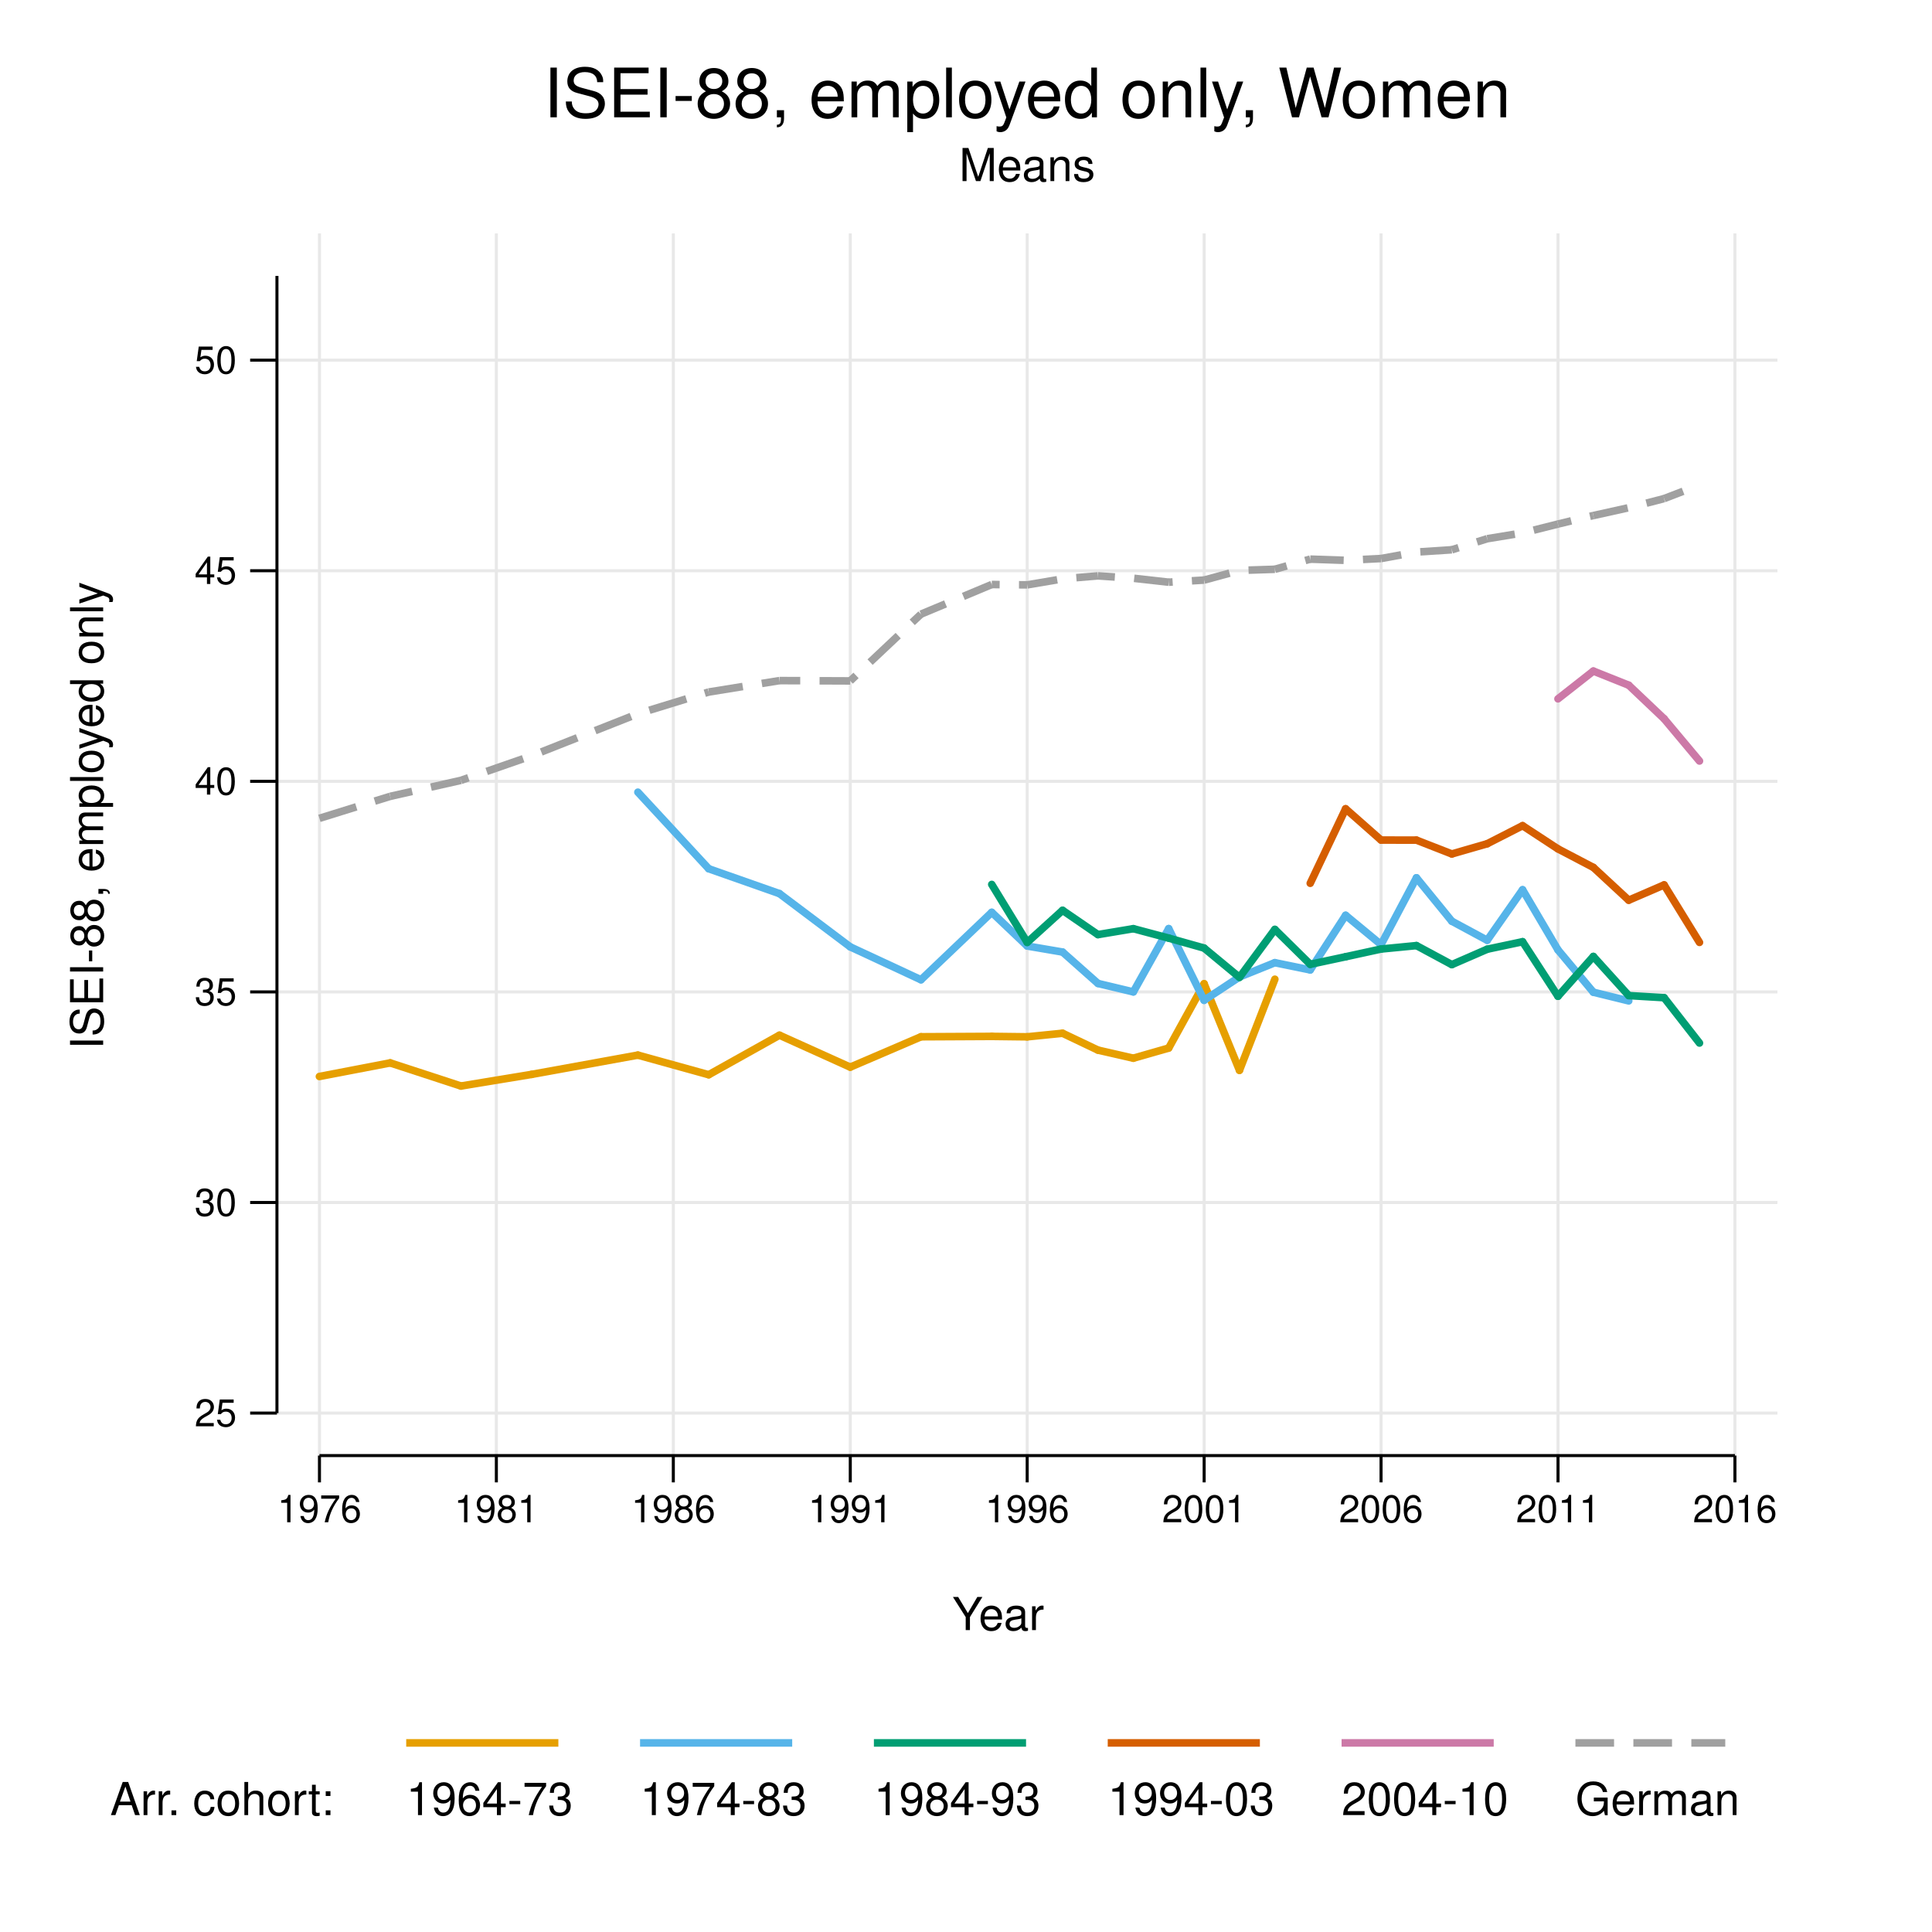
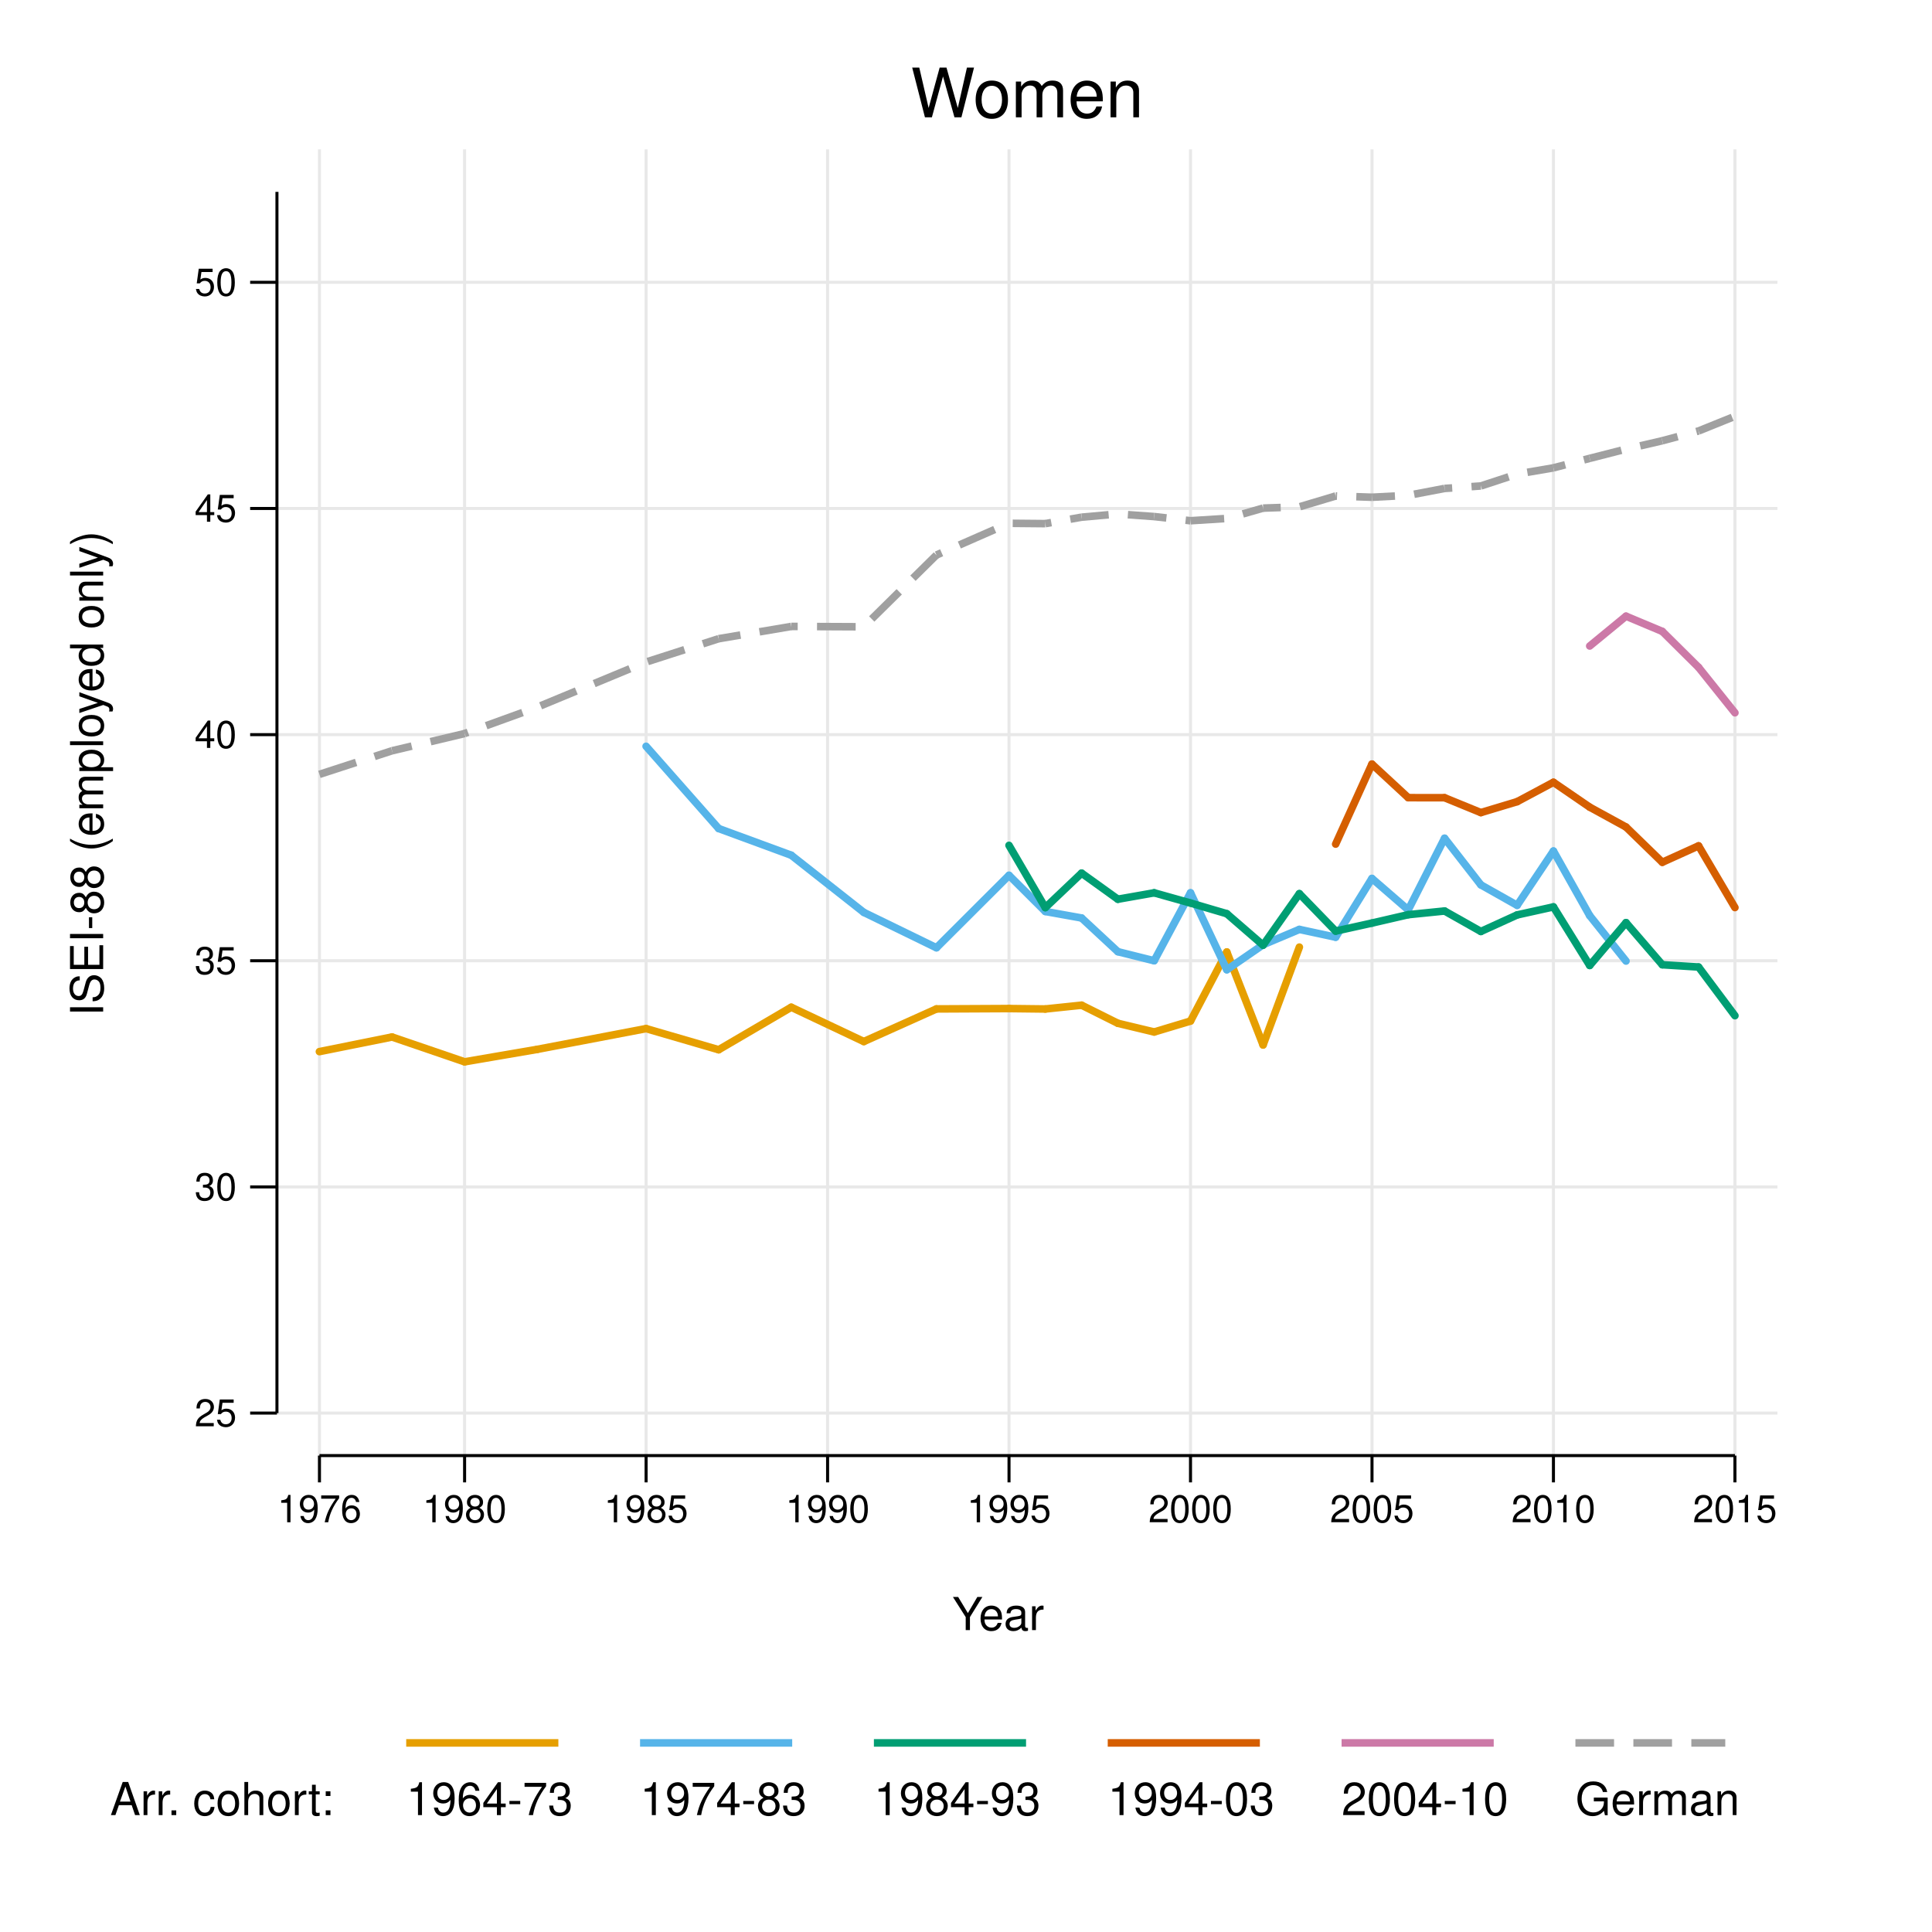
<svg xmlns="http://www.w3.org/2000/svg" version="1.1" width="3.54in" height="3.54in" viewBox="0 0 2551 2551">
  <rect x="0" y="0" width="2551" height="2551" style="fill:#FFFFFF;stroke:none" />
  <rect x="0.00" y="0.08" width="2551.00" height="2550.92" style="fill:#FFFFFF" />
  <rect x="2.55" y="2.63" width="2545.90" height="2545.82" style="fill:none;stroke:#FFFFFF;stroke-width:5.10" />
  <line x1="365.68" y1="1865.82" x2="2346.91" y2="1865.82" style="stroke:#E8E8E8;stroke-width:4.00" />
-   <line x1="365.68" y1="1587.76" x2="2346.91" y2="1587.76" style="stroke:#E8E8E8;stroke-width:4.00" />
-   <line x1="365.68" y1="1309.70" x2="2346.91" y2="1309.70" style="stroke:#E8E8E8;stroke-width:4.00" />
-   <line x1="365.68" y1="1031.64" x2="2346.91" y2="1031.64" style="stroke:#E8E8E8;stroke-width:4.00" />
-   <line x1="365.68" y1="753.58" x2="2346.91" y2="753.58" style="stroke:#E8E8E8;stroke-width:4.00" />
-   <line x1="365.68" y1="475.52" x2="2346.91" y2="475.52" style="stroke:#E8E8E8;stroke-width:4.00" />
-   <line x1="421.81" y1="1921.94" x2="421.81" y2="308.19" style="stroke:#E8E8E8;stroke-width:4.00" />
-   <line x1="655.39" y1="1921.94" x2="655.39" y2="308.19" style="stroke:#E8E8E8;stroke-width:4.00" />
-   <line x1="889.05" y1="1921.94" x2="889.05" y2="308.19" style="stroke:#E8E8E8;stroke-width:4.00" />
-   <line x1="1122.71" y1="1921.94" x2="1122.71" y2="308.19" style="stroke:#E8E8E8;stroke-width:4.00" />
-   <line x1="1356.30" y1="1921.94" x2="1356.30" y2="308.19" style="stroke:#E8E8E8;stroke-width:4.00" />
-   <line x1="1589.96" y1="1921.94" x2="1589.96" y2="308.19" style="stroke:#E8E8E8;stroke-width:4.00" />
-   <line x1="1823.54" y1="1921.94" x2="1823.54" y2="308.19" style="stroke:#E8E8E8;stroke-width:4.00" />
-   <line x1="2057.21" y1="1921.94" x2="2057.21" y2="308.19" style="stroke:#E8E8E8;stroke-width:4.00" />
-   <line x1="2290.79" y1="1921.94" x2="2290.79" y2="308.19" style="stroke:#E8E8E8;stroke-width:4.00" />
-   <line x1="421.73" y1="1421.39" x2="515.24" y2="1403.45" stroke-linecap="round" style="stroke:#E69F00;stroke-width:10.00" />
-   <line x1="515.24" y1="1403.45" x2="608.67" y2="1433.98" stroke-linecap="round" style="stroke:#E69F00;stroke-width:10.00" />
-   <line x1="608.67" y1="1433.98" x2="702.10" y2="1418.60" stroke-linecap="round" style="stroke:#E69F00;stroke-width:10.00" />
-   <line x1="702.10" y1="1418.60" x2="842.25" y2="1393.16" stroke-linecap="round" style="stroke:#E69F00;stroke-width:10.00" />
-   <line x1="842.25" y1="1393.16" x2="935.77" y2="1419.07" stroke-linecap="round" style="stroke:#E69F00;stroke-width:10.00" />
-   <line x1="935.77" y1="1419.07" x2="1029.20" y2="1366.86" stroke-linecap="round" style="stroke:#E69F00;stroke-width:10.00" />
-   <line x1="1029.20" y1="1366.86" x2="1122.63" y2="1409.03" stroke-linecap="round" style="stroke:#E69F00;stroke-width:10.00" />
-   <line x1="1122.63" y1="1409.03" x2="1216.07" y2="1368.93" stroke-linecap="round" style="stroke:#E69F00;stroke-width:10.00" />
-   <line x1="1216.07" y1="1368.93" x2="1309.50" y2="1368.45" stroke-linecap="round" style="stroke:#E69F00;stroke-width:10.00" />
-   <line x1="1309.50" y1="1368.45" x2="1356.30" y2="1369.01" stroke-linecap="round" style="stroke:#E69F00;stroke-width:10.00" />
-   <line x1="1356.30" y1="1369.01" x2="1403.01" y2="1364.31" stroke-linecap="round" style="stroke:#E69F00;stroke-width:10.00" />
-   <line x1="1403.01" y1="1364.31" x2="1449.73" y2="1386.55" stroke-linecap="round" style="stroke:#E69F00;stroke-width:10.00" />
-   <line x1="1449.73" y1="1386.55" x2="1496.45" y2="1397.23" stroke-linecap="round" style="stroke:#E69F00;stroke-width:10.00" />
-   <line x1="1496.45" y1="1397.23" x2="1543.16" y2="1383.84" stroke-linecap="round" style="stroke:#E69F00;stroke-width:10.00" />
-   <line x1="1543.16" y1="1383.84" x2="1589.88" y2="1298.94" stroke-linecap="round" style="stroke:#E69F00;stroke-width:10.00" />
-   <line x1="1589.88" y1="1298.94" x2="1636.60" y2="1413.25" stroke-linecap="round" style="stroke:#E69F00;stroke-width:10.00" />
-   <line x1="1636.60" y1="1413.25" x2="1683.31" y2="1292.96" stroke-linecap="round" style="stroke:#E69F00;stroke-width:10.00" />
-   <line x1="842.25" y1="1045.99" x2="935.77" y2="1147.07" stroke-linecap="round" style="stroke:#56B4E9;stroke-width:10.00" />
-   <line x1="935.77" y1="1147.07" x2="1029.20" y2="1179.92" stroke-linecap="round" style="stroke:#56B4E9;stroke-width:10.00" />
-   <line x1="1029.20" y1="1179.92" x2="1122.63" y2="1250.23" stroke-linecap="round" style="stroke:#56B4E9;stroke-width:10.00" />
-   <line x1="1122.63" y1="1250.23" x2="1216.07" y2="1293.68" stroke-linecap="round" style="stroke:#56B4E9;stroke-width:10.00" />
-   <line x1="1216.07" y1="1293.68" x2="1309.50" y2="1204.63" stroke-linecap="round" style="stroke:#56B4E9;stroke-width:10.00" />
-   <line x1="1309.50" y1="1204.63" x2="1356.30" y2="1249.11" stroke-linecap="round" style="stroke:#56B4E9;stroke-width:10.00" />
-   <line x1="1356.30" y1="1249.11" x2="1403.01" y2="1257.08" stroke-linecap="round" style="stroke:#56B4E9;stroke-width:10.00" />
-   <line x1="1403.01" y1="1257.08" x2="1449.73" y2="1298.54" stroke-linecap="round" style="stroke:#56B4E9;stroke-width:10.00" />
-   <line x1="1449.73" y1="1298.54" x2="1496.45" y2="1309.70" stroke-linecap="round" style="stroke:#56B4E9;stroke-width:10.00" />
-   <line x1="1496.45" y1="1309.70" x2="1543.16" y2="1226.15" stroke-linecap="round" style="stroke:#56B4E9;stroke-width:10.00" />
-   <line x1="1543.16" y1="1226.15" x2="1589.88" y2="1320.78" stroke-linecap="round" style="stroke:#56B4E9;stroke-width:10.00" />
-   <line x1="1589.88" y1="1320.78" x2="1636.60" y2="1290.01" stroke-linecap="round" style="stroke:#56B4E9;stroke-width:10.00" />
-   <line x1="1636.60" y1="1290.01" x2="1683.31" y2="1271.12" stroke-linecap="round" style="stroke:#56B4E9;stroke-width:10.00" />
-   <line x1="1683.31" y1="1271.12" x2="1730.03" y2="1280.68" stroke-linecap="round" style="stroke:#56B4E9;stroke-width:10.00" />
-   <line x1="1730.03" y1="1280.68" x2="1776.75" y2="1208.54" stroke-linecap="round" style="stroke:#56B4E9;stroke-width:10.00" />
-   <line x1="1776.75" y1="1208.54" x2="1823.54" y2="1247.20" stroke-linecap="round" style="stroke:#56B4E9;stroke-width:10.00" />
-   <line x1="1823.54" y1="1247.20" x2="1870.26" y2="1159.03" stroke-linecap="round" style="stroke:#56B4E9;stroke-width:10.00" />
-   <line x1="1870.26" y1="1159.03" x2="1916.98" y2="1216.35" stroke-linecap="round" style="stroke:#56B4E9;stroke-width:10.00" />
-   <line x1="1916.98" y1="1216.35" x2="1963.69" y2="1241.54" stroke-linecap="round" style="stroke:#56B4E9;stroke-width:10.00" />
-   <line x1="1963.69" y1="1241.54" x2="2010.41" y2="1174.82" stroke-linecap="round" style="stroke:#56B4E9;stroke-width:10.00" />
-   <line x1="2010.41" y1="1174.82" x2="2057.13" y2="1254.22" stroke-linecap="round" style="stroke:#56B4E9;stroke-width:10.00" />
-   <line x1="2057.13" y1="1254.22" x2="2103.84" y2="1310.10" stroke-linecap="round" style="stroke:#56B4E9;stroke-width:10.00" />
-   <line x1="2103.84" y1="1310.10" x2="2150.56" y2="1321.58" stroke-linecap="round" style="stroke:#56B4E9;stroke-width:10.00" />
-   <line x1="1309.50" y1="1167.80" x2="1356.30" y2="1244.33" stroke-linecap="round" style="stroke:#009E73;stroke-width:10.00" />
-   <line x1="1356.30" y1="1244.33" x2="1403.01" y2="1202.00" stroke-linecap="round" style="stroke:#009E73;stroke-width:10.00" />
-   <line x1="1403.01" y1="1202.00" x2="1449.73" y2="1234.05" stroke-linecap="round" style="stroke:#009E73;stroke-width:10.00" />
-   <line x1="1449.73" y1="1234.05" x2="1496.45" y2="1226.23" stroke-linecap="round" style="stroke:#009E73;stroke-width:10.00" />
-   <line x1="1496.45" y1="1226.23" x2="1543.16" y2="1238.67" stroke-linecap="round" style="stroke:#009E73;stroke-width:10.00" />
-   <line x1="1543.16" y1="1238.67" x2="1589.88" y2="1251.82" stroke-linecap="round" style="stroke:#009E73;stroke-width:10.00" />
-   <line x1="1589.88" y1="1251.82" x2="1636.60" y2="1290.49" stroke-linecap="round" style="stroke:#009E73;stroke-width:10.00" />
-   <line x1="1636.60" y1="1290.49" x2="1683.31" y2="1227.19" stroke-linecap="round" style="stroke:#009E73;stroke-width:10.00" />
-   <line x1="1683.31" y1="1227.19" x2="1730.03" y2="1273.27" stroke-linecap="round" style="stroke:#009E73;stroke-width:10.00" />
-   <line x1="1730.03" y1="1273.27" x2="1776.75" y2="1263.30" stroke-linecap="round" style="stroke:#009E73;stroke-width:10.00" />
-   <line x1="1776.75" y1="1263.30" x2="1823.54" y2="1253.10" stroke-linecap="round" style="stroke:#009E73;stroke-width:10.00" />
-   <line x1="1823.54" y1="1253.10" x2="1870.26" y2="1248.56" stroke-linecap="round" style="stroke:#009E73;stroke-width:10.00" />
-   <line x1="1870.26" y1="1248.56" x2="1916.98" y2="1273.67" stroke-linecap="round" style="stroke:#009E73;stroke-width:10.00" />
-   <line x1="1916.98" y1="1273.67" x2="1963.69" y2="1253.34" stroke-linecap="round" style="stroke:#009E73;stroke-width:10.00" />
-   <line x1="1963.69" y1="1253.34" x2="2010.41" y2="1243.45" stroke-linecap="round" style="stroke:#009E73;stroke-width:10.00" />
-   <line x1="2010.41" y1="1243.45" x2="2057.13" y2="1315.44" stroke-linecap="round" style="stroke:#009E73;stroke-width:10.00" />
-   <line x1="2057.13" y1="1315.44" x2="2103.84" y2="1262.90" stroke-linecap="round" style="stroke:#009E73;stroke-width:10.00" />
-   <line x1="2103.84" y1="1262.90" x2="2150.56" y2="1314.56" stroke-linecap="round" style="stroke:#009E73;stroke-width:10.00" />
-   <line x1="2150.56" y1="1314.56" x2="2197.28" y2="1317.35" stroke-linecap="round" style="stroke:#009E73;stroke-width:10.00" />
-   <line x1="2197.28" y1="1317.35" x2="2243.99" y2="1377.22" stroke-linecap="round" style="stroke:#009E73;stroke-width:10.00" />
-   <line x1="1730.03" y1="1166.29" x2="1776.75" y2="1067.91" stroke-linecap="round" style="stroke:#D55E00;stroke-width:10.00" />
-   <line x1="1776.75" y1="1067.91" x2="1823.54" y2="1109.21" stroke-linecap="round" style="stroke:#D55E00;stroke-width:10.00" />
-   <line x1="1823.54" y1="1109.21" x2="1870.26" y2="1109.29" stroke-linecap="round" style="stroke:#D55E00;stroke-width:10.00" />
-   <line x1="1870.26" y1="1109.29" x2="1916.98" y2="1127.54" stroke-linecap="round" style="stroke:#D55E00;stroke-width:10.00" />
-   <line x1="1916.98" y1="1127.54" x2="1963.69" y2="1114.07" stroke-linecap="round" style="stroke:#D55E00;stroke-width:10.00" />
-   <line x1="1963.69" y1="1114.07" x2="2010.41" y2="1090.23" stroke-linecap="round" style="stroke:#D55E00;stroke-width:10.00" />
-   <line x1="2010.41" y1="1090.23" x2="2057.13" y2="1120.85" stroke-linecap="round" style="stroke:#D55E00;stroke-width:10.00" />
-   <line x1="2057.13" y1="1120.85" x2="2103.84" y2="1145.32" stroke-linecap="round" style="stroke:#D55E00;stroke-width:10.00" />
-   <line x1="2103.84" y1="1145.32" x2="2150.56" y2="1188.61" stroke-linecap="round" style="stroke:#D55E00;stroke-width:10.00" />
-   <line x1="2150.56" y1="1188.61" x2="2197.28" y2="1168.44" stroke-linecap="round" style="stroke:#D55E00;stroke-width:10.00" />
-   <line x1="2197.28" y1="1168.44" x2="2243.99" y2="1244.33" stroke-linecap="round" style="stroke:#D55E00;stroke-width:10.00" />
-   <line x1="2057.13" y1="922.74" x2="2103.84" y2="886.07" stroke-linecap="round" style="stroke:#CC79A7;stroke-width:10.00" />
-   <line x1="2103.84" y1="886.07" x2="2150.56" y2="904.73" stroke-linecap="round" style="stroke:#CC79A7;stroke-width:10.00" />
-   <line x1="2150.56" y1="904.73" x2="2197.28" y2="949.05" stroke-linecap="round" style="stroke:#CC79A7;stroke-width:10.00" />
-   <line x1="2197.28" y1="949.05" x2="2243.99" y2="1004.85" stroke-linecap="round" style="stroke:#CC79A7;stroke-width:10.00" />
-   <line x1="421.73" y1="1080.51" x2="470.44" y2="1065.36" style="stroke:#A0A0A0;stroke-width:10.00" />
-   <line x1="494.83" y1="1057.79" x2="515.24" y2="1051.49" style="stroke:#A0A0A0;stroke-width:10.00" />
-   <line x1="515.24" y1="1051.49" x2="544.18" y2="1044.95" style="stroke:#A0A0A0;stroke-width:10.00" />
-   <line x1="569.05" y1="1039.29" x2="608.67" y2="1030.36" style="stroke:#A0A0A0;stroke-width:10.00" />
-   <line x1="608.67" y1="1030.36" x2="618.48" y2="1026.94" style="stroke:#A0A0A0;stroke-width:10.00" />
-   <line x1="642.63" y1="1018.57" x2="690.78" y2="1001.83" style="stroke:#A0A0A0;stroke-width:10.00" />
-   <line x1="714.70" y1="992.90" x2="762.14" y2="974.16" style="stroke:#A0A0A0;stroke-width:10.00" />
-   <line x1="785.81" y1="964.76" x2="833.25" y2="946.02" style="stroke:#A0A0A0;stroke-width:10.00" />
-   <line x1="857.40" y1="937.81" x2="906.19" y2="922.82" style="stroke:#A0A0A0;stroke-width:10.00" />
-   <line x1="930.59" y1="915.33" x2="935.77" y2="913.74" style="stroke:#A0A0A0;stroke-width:10.00" />
-   <line x1="935.77" y1="913.74" x2="980.73" y2="906.48" style="stroke:#A0A0A0;stroke-width:10.00" />
-   <line x1="1005.92" y1="902.42" x2="1029.20" y2="898.67" style="stroke:#A0A0A0;stroke-width:10.00" />
-   <line x1="1029.20" y1="898.67" x2="1056.63" y2="898.75" style="stroke:#A0A0A0;stroke-width:10.00" />
-   <line x1="1082.14" y1="898.91" x2="1122.63" y2="899.07" style="stroke:#A0A0A0;stroke-width:10.00" />
-   <line x1="1122.63" y1="899.07" x2="1130.29" y2="891.81" style="stroke:#A0A0A0;stroke-width:10.00" />
-   <line x1="1148.86" y1="874.28" x2="1186.01" y2="839.28" style="stroke:#A0A0A0;stroke-width:10.00" />
-   <line x1="1204.51" y1="821.74" x2="1216.07" y2="810.90" style="stroke:#A0A0A0;stroke-width:10.00" />
-   <line x1="1216.07" y1="810.90" x2="1248.51" y2="797.35" style="stroke:#A0A0A0;stroke-width:10.00" />
-   <line x1="1272.03" y1="787.46" x2="1309.50" y2="771.76" style="stroke:#A0A0A0;stroke-width:10.00" />
-   <line x1="1309.50" y1="771.76" x2="1319.94" y2="771.92" style="stroke:#A0A0A0;stroke-width:10.00" />
-   <line x1="1345.46" y1="772.16" x2="1356.30" y2="772.24" style="stroke:#A0A0A0;stroke-width:10.00" />
-   <line x1="1356.30" y1="772.24" x2="1395.92" y2="765.54" style="stroke:#A0A0A0;stroke-width:10.00" />
-   <line x1="1421.19" y1="762.75" x2="1449.73" y2="760.36" style="stroke:#A0A0A0;stroke-width:10.00" />
-   <line x1="1449.73" y1="760.36" x2="1472.05" y2="761.87" style="stroke:#A0A0A0;stroke-width:10.00" />
-   <line x1="1497.56" y1="763.63" x2="1543.16" y2="768.73" style="stroke:#A0A0A0;stroke-width:10.00" />
-   <line x1="1543.16" y1="768.73" x2="1548.35" y2="768.41" style="stroke:#A0A0A0;stroke-width:10.00" />
-   <line x1="1573.78" y1="766.89" x2="1589.88" y2="765.94" style="stroke:#A0A0A0;stroke-width:10.00" />
-   <line x1="1589.88" y1="765.94" x2="1623.52" y2="756.77" style="stroke:#A0A0A0;stroke-width:10.00" />
-   <line x1="1648.56" y1="752.78" x2="1683.31" y2="751.67" style="stroke:#A0A0A0;stroke-width:10.00" />
-   <line x1="1683.31" y1="751.67" x2="1698.94" y2="747.20" style="stroke:#A0A0A0;stroke-width:10.00" />
-   <line x1="1723.49" y1="740.11" x2="1730.03" y2="738.28" style="stroke:#A0A0A0;stroke-width:10.00" />
-   <line x1="1730.03" y1="738.28" x2="1774.20" y2="739.79" style="stroke:#A0A0A0;stroke-width:10.00" />
-   <line x1="1799.63" y1="738.67" x2="1823.54" y2="737.48" style="stroke:#A0A0A0;stroke-width:10.00" />
-   <line x1="1823.54" y1="737.48" x2="1850.17" y2="732.62" style="stroke:#A0A0A0;stroke-width:10.00" />
-   <line x1="1875.36" y1="728.63" x2="1916.98" y2="725.92" style="stroke:#A0A0A0;stroke-width:10.00" />
-   <line x1="1916.98" y1="725.92" x2="1925.91" y2="723.13" style="stroke:#A0A0A0;stroke-width:10.00" />
-   <line x1="1950.22" y1="715.56" x2="1963.69" y2="711.33" style="stroke:#A0A0A0;stroke-width:10.00" />
-   <line x1="1963.69" y1="711.33" x2="2000.13" y2="705.35" style="stroke:#A0A0A0;stroke-width:10.00" />
-   <line x1="2025.08" y1="700.01" x2="2057.13" y2="691.96" style="stroke:#A0A0A0;stroke-width:10.00" />
-   <line x1="2057.13" y1="691.96" x2="2074.59" y2="687.73" style="stroke:#A0A0A0;stroke-width:10.00" />
-   <line x1="2099.38" y1="681.75" x2="2103.84" y2="680.72" style="stroke:#A0A0A0;stroke-width:10.00" />
-   <line x1="2103.84" y1="680.72" x2="2149.20" y2="670.67" style="stroke:#A0A0A0;stroke-width:10.00" />
-   <line x1="2173.92" y1="664.38" x2="2197.28" y2="658.32" style="stroke:#A0A0A0;stroke-width:10.00" />
-   <line x1="2197.28" y1="658.32" x2="2222.31" y2="648.67" style="stroke:#A0A0A0;stroke-width:10.00" />
+   <line x1="365.68" y1="1567.19" x2="2346.91" y2="1567.19" style="stroke:#E8E8E8;stroke-width:4.00" />
+   <line x1="365.68" y1="1268.56" x2="2346.91" y2="1268.56" style="stroke:#E8E8E8;stroke-width:4.00" />
+   <line x1="365.68" y1="970.02" x2="2346.91" y2="970.02" style="stroke:#E8E8E8;stroke-width:4.00" />
+   <line x1="365.68" y1="671.39" x2="2346.91" y2="671.39" style="stroke:#E8E8E8;stroke-width:4.00" />
+   <line x1="365.68" y1="372.76" x2="2346.91" y2="372.76" style="stroke:#E8E8E8;stroke-width:4.00" />
+   <line x1="421.81" y1="1921.94" x2="421.81" y2="197.22" style="stroke:#E8E8E8;stroke-width:4.00" />
+   <line x1="613.45" y1="1921.94" x2="613.45" y2="197.22" style="stroke:#E8E8E8;stroke-width:4.00" />
+   <line x1="853.10" y1="1921.94" x2="853.10" y2="197.22" style="stroke:#E8E8E8;stroke-width:4.00" />
+   <line x1="1092.74" y1="1921.94" x2="1092.74" y2="197.22" style="stroke:#E8E8E8;stroke-width:4.00" />
+   <line x1="1332.30" y1="1921.94" x2="1332.30" y2="197.22" style="stroke:#E8E8E8;stroke-width:4.00" />
+   <line x1="1571.94" y1="1921.94" x2="1571.94" y2="197.22" style="stroke:#E8E8E8;stroke-width:4.00" />
+   <line x1="1811.59" y1="1921.94" x2="1811.59" y2="197.22" style="stroke:#E8E8E8;stroke-width:4.00" />
+   <line x1="2051.15" y1="1921.94" x2="2051.15" y2="197.22" style="stroke:#E8E8E8;stroke-width:4.00" />
+   <line x1="2290.79" y1="1921.94" x2="2290.79" y2="197.22" style="stroke:#E8E8E8;stroke-width:4.00" />
+   <line x1="421.73" y1="1388.54" x2="517.63" y2="1369.25" stroke-linecap="round" style="stroke:#E69F00;stroke-width:10.00" />
+   <line x1="517.63" y1="1369.25" x2="613.45" y2="1402.01" stroke-linecap="round" style="stroke:#E69F00;stroke-width:10.00" />
+   <line x1="613.45" y1="1402.01" x2="709.28" y2="1385.59" stroke-linecap="round" style="stroke:#E69F00;stroke-width:10.00" />
+   <line x1="709.28" y1="1385.59" x2="853.10" y2="1358.17" stroke-linecap="round" style="stroke:#E69F00;stroke-width:10.00" />
+   <line x1="853.10" y1="1358.17" x2="948.92" y2="1386.07" stroke-linecap="round" style="stroke:#E69F00;stroke-width:10.00" />
+   <line x1="948.92" y1="1386.07" x2="1044.75" y2="1329.95" stroke-linecap="round" style="stroke:#E69F00;stroke-width:10.00" />
+   <line x1="1044.75" y1="1329.95" x2="1140.57" y2="1375.23" stroke-linecap="round" style="stroke:#E69F00;stroke-width:10.00" />
+   <line x1="1140.57" y1="1375.23" x2="1236.48" y2="1332.18" stroke-linecap="round" style="stroke:#E69F00;stroke-width:10.00" />
+   <line x1="1236.48" y1="1332.18" x2="1332.30" y2="1331.70" stroke-linecap="round" style="stroke:#E69F00;stroke-width:10.00" />
+   <line x1="1332.30" y1="1331.70" x2="1380.21" y2="1332.26" stroke-linecap="round" style="stroke:#E69F00;stroke-width:10.00" />
+   <line x1="1380.21" y1="1332.26" x2="1428.13" y2="1327.24" stroke-linecap="round" style="stroke:#E69F00;stroke-width:10.00" />
+   <line x1="1428.13" y1="1327.24" x2="1476.04" y2="1351.15" stroke-linecap="round" style="stroke:#E69F00;stroke-width:10.00" />
+   <line x1="1476.04" y1="1351.15" x2="1523.95" y2="1362.63" stroke-linecap="round" style="stroke:#E69F00;stroke-width:10.00" />
+   <line x1="1523.95" y1="1362.63" x2="1571.94" y2="1348.20" stroke-linecap="round" style="stroke:#E69F00;stroke-width:10.00" />
+   <line x1="1571.94" y1="1348.20" x2="1619.86" y2="1257.01" stroke-linecap="round" style="stroke:#E69F00;stroke-width:10.00" />
+   <line x1="1619.86" y1="1257.01" x2="1667.77" y2="1379.77" stroke-linecap="round" style="stroke:#E69F00;stroke-width:10.00" />
+   <line x1="1667.77" y1="1379.77" x2="1715.68" y2="1250.55" stroke-linecap="round" style="stroke:#E69F00;stroke-width:10.00" />
+   <line x1="853.10" y1="985.40" x2="948.92" y2="1093.98" stroke-linecap="round" style="stroke:#56B4E9;stroke-width:10.00" />
+   <line x1="948.92" y1="1093.98" x2="1044.75" y2="1129.22" stroke-linecap="round" style="stroke:#56B4E9;stroke-width:10.00" />
+   <line x1="1044.75" y1="1129.22" x2="1140.57" y2="1204.71" stroke-linecap="round" style="stroke:#56B4E9;stroke-width:10.00" />
+   <line x1="1140.57" y1="1204.71" x2="1236.48" y2="1251.42" stroke-linecap="round" style="stroke:#56B4E9;stroke-width:10.00" />
+   <line x1="1236.48" y1="1251.42" x2="1332.30" y2="1155.76" stroke-linecap="round" style="stroke:#56B4E9;stroke-width:10.00" />
+   <line x1="1332.30" y1="1155.76" x2="1380.21" y2="1203.51" stroke-linecap="round" style="stroke:#56B4E9;stroke-width:10.00" />
+   <line x1="1380.21" y1="1203.51" x2="1428.13" y2="1212.12" stroke-linecap="round" style="stroke:#56B4E9;stroke-width:10.00" />
+   <line x1="1428.13" y1="1212.12" x2="1476.04" y2="1256.61" stroke-linecap="round" style="stroke:#56B4E9;stroke-width:10.00" />
+   <line x1="1476.04" y1="1256.61" x2="1523.95" y2="1268.56" stroke-linecap="round" style="stroke:#56B4E9;stroke-width:10.00" />
+   <line x1="1523.95" y1="1268.56" x2="1571.94" y2="1178.88" stroke-linecap="round" style="stroke:#56B4E9;stroke-width:10.00" />
+   <line x1="1571.94" y1="1178.88" x2="1619.86" y2="1280.44" stroke-linecap="round" style="stroke:#56B4E9;stroke-width:10.00" />
+   <line x1="1619.86" y1="1280.44" x2="1667.77" y2="1247.44" stroke-linecap="round" style="stroke:#56B4E9;stroke-width:10.00" />
+   <line x1="1667.77" y1="1247.44" x2="1715.68" y2="1227.19" stroke-linecap="round" style="stroke:#56B4E9;stroke-width:10.00" />
+   <line x1="1715.68" y1="1227.19" x2="1763.59" y2="1237.47" stroke-linecap="round" style="stroke:#56B4E9;stroke-width:10.00" />
+   <line x1="1763.59" y1="1237.47" x2="1811.51" y2="1159.91" stroke-linecap="round" style="stroke:#56B4E9;stroke-width:10.00" />
+   <line x1="1811.51" y1="1159.91" x2="1859.42" y2="1201.44" stroke-linecap="round" style="stroke:#56B4E9;stroke-width:10.00" />
+   <line x1="1859.42" y1="1201.44" x2="1907.41" y2="1106.82" stroke-linecap="round" style="stroke:#56B4E9;stroke-width:10.00" />
+   <line x1="1907.41" y1="1106.82" x2="1955.32" y2="1168.36" stroke-linecap="round" style="stroke:#56B4E9;stroke-width:10.00" />
+   <line x1="1955.32" y1="1168.36" x2="2003.24" y2="1195.38" stroke-linecap="round" style="stroke:#56B4E9;stroke-width:10.00" />
+   <line x1="2003.24" y1="1195.38" x2="2051.15" y2="1123.72" stroke-linecap="round" style="stroke:#56B4E9;stroke-width:10.00" />
+   <line x1="2051.15" y1="1123.72" x2="2099.06" y2="1209.01" stroke-linecap="round" style="stroke:#56B4E9;stroke-width:10.00" />
+   <line x1="2099.06" y1="1209.01" x2="2146.97" y2="1268.96" stroke-linecap="round" style="stroke:#56B4E9;stroke-width:10.00" />
+   <line x1="1332.30" y1="1116.22" x2="1380.21" y2="1198.41" stroke-linecap="round" style="stroke:#009E73;stroke-width:10.00" />
+   <line x1="1380.21" y1="1198.41" x2="1428.13" y2="1152.89" stroke-linecap="round" style="stroke:#009E73;stroke-width:10.00" />
+   <line x1="1428.13" y1="1152.89" x2="1476.04" y2="1187.33" stroke-linecap="round" style="stroke:#009E73;stroke-width:10.00" />
+   <line x1="1476.04" y1="1187.33" x2="1523.95" y2="1178.88" stroke-linecap="round" style="stroke:#009E73;stroke-width:10.00" />
+   <line x1="1523.95" y1="1178.88" x2="1571.94" y2="1192.35" stroke-linecap="round" style="stroke:#009E73;stroke-width:10.00" />
+   <line x1="1571.94" y1="1192.35" x2="1619.86" y2="1206.46" stroke-linecap="round" style="stroke:#009E73;stroke-width:10.00" />
+   <line x1="1619.86" y1="1206.46" x2="1667.77" y2="1248.00" stroke-linecap="round" style="stroke:#009E73;stroke-width:10.00" />
+   <line x1="1667.77" y1="1248.00" x2="1715.68" y2="1180.00" stroke-linecap="round" style="stroke:#009E73;stroke-width:10.00" />
+   <line x1="1715.68" y1="1180.00" x2="1763.59" y2="1229.42" stroke-linecap="round" style="stroke:#009E73;stroke-width:10.00" />
+   <line x1="1763.59" y1="1229.42" x2="1811.51" y2="1218.82" stroke-linecap="round" style="stroke:#009E73;stroke-width:10.00" />
+   <line x1="1811.51" y1="1218.82" x2="1859.42" y2="1207.74" stroke-linecap="round" style="stroke:#009E73;stroke-width:10.00" />
+   <line x1="1859.42" y1="1207.74" x2="1907.41" y2="1202.88" stroke-linecap="round" style="stroke:#009E73;stroke-width:10.00" />
+   <line x1="1907.41" y1="1202.88" x2="1955.32" y2="1229.90" stroke-linecap="round" style="stroke:#009E73;stroke-width:10.00" />
+   <line x1="1955.32" y1="1229.90" x2="2003.24" y2="1208.06" stroke-linecap="round" style="stroke:#009E73;stroke-width:10.00" />
+   <line x1="2003.24" y1="1208.06" x2="2051.15" y2="1197.46" stroke-linecap="round" style="stroke:#009E73;stroke-width:10.00" />
+   <line x1="2051.15" y1="1197.46" x2="2099.06" y2="1274.78" stroke-linecap="round" style="stroke:#009E73;stroke-width:10.00" />
+   <line x1="2099.06" y1="1274.78" x2="2146.97" y2="1218.26" stroke-linecap="round" style="stroke:#009E73;stroke-width:10.00" />
+   <line x1="2146.97" y1="1218.26" x2="2194.89" y2="1273.83" stroke-linecap="round" style="stroke:#009E73;stroke-width:10.00" />
+   <line x1="2194.89" y1="1273.83" x2="2242.80" y2="1276.86" stroke-linecap="round" style="stroke:#009E73;stroke-width:10.00" />
+   <line x1="2242.80" y1="1276.86" x2="2290.79" y2="1341.11" stroke-linecap="round" style="stroke:#009E73;stroke-width:10.00" />
+   <line x1="1763.59" y1="1114.55" x2="1811.51" y2="1008.92" stroke-linecap="round" style="stroke:#D55E00;stroke-width:10.00" />
+   <line x1="1811.51" y1="1008.92" x2="1859.42" y2="1053.24" stroke-linecap="round" style="stroke:#D55E00;stroke-width:10.00" />
+   <line x1="1859.42" y1="1053.24" x2="1907.41" y2="1053.32" stroke-linecap="round" style="stroke:#D55E00;stroke-width:10.00" />
+   <line x1="1907.41" y1="1053.32" x2="1955.32" y2="1072.93" stroke-linecap="round" style="stroke:#D55E00;stroke-width:10.00" />
+   <line x1="1955.32" y1="1072.93" x2="2003.24" y2="1058.51" stroke-linecap="round" style="stroke:#D55E00;stroke-width:10.00" />
+   <line x1="2003.24" y1="1058.51" x2="2051.15" y2="1032.92" stroke-linecap="round" style="stroke:#D55E00;stroke-width:10.00" />
+   <line x1="2051.15" y1="1032.92" x2="2099.06" y2="1065.76" stroke-linecap="round" style="stroke:#D55E00;stroke-width:10.00" />
+   <line x1="2099.06" y1="1065.76" x2="2146.97" y2="1091.99" stroke-linecap="round" style="stroke:#D55E00;stroke-width:10.00" />
+   <line x1="2146.97" y1="1091.99" x2="2194.89" y2="1138.54" stroke-linecap="round" style="stroke:#D55E00;stroke-width:10.00" />
+   <line x1="2194.89" y1="1138.54" x2="2242.80" y2="1116.86" stroke-linecap="round" style="stroke:#D55E00;stroke-width:10.00" />
+   <line x1="2242.80" y1="1116.86" x2="2290.79" y2="1198.33" stroke-linecap="round" style="stroke:#D55E00;stroke-width:10.00" />
+   <line x1="2099.06" y1="852.99" x2="2146.97" y2="813.61" stroke-linecap="round" style="stroke:#CC79A7;stroke-width:10.00" />
+   <line x1="2146.97" y1="813.61" x2="2194.89" y2="833.70" stroke-linecap="round" style="stroke:#CC79A7;stroke-width:10.00" />
+   <line x1="2194.89" y1="833.70" x2="2242.80" y2="881.21" stroke-linecap="round" style="stroke:#CC79A7;stroke-width:10.00" />
+   <line x1="2242.80" y1="881.21" x2="2290.79" y2="941.16" stroke-linecap="round" style="stroke:#CC79A7;stroke-width:10.00" />
+   <line x1="421.73" y1="1022.47" x2="470.20" y2="1006.69" style="stroke:#A0A0A0;stroke-width:10.00" />
+   <line x1="494.51" y1="998.80" x2="517.63" y2="991.30" style="stroke:#A0A0A0;stroke-width:10.00" />
+   <line x1="517.63" y1="991.30" x2="543.62" y2="985.16" style="stroke:#A0A0A0;stroke-width:10.00" />
+   <line x1="568.49" y1="979.27" x2="613.45" y2="968.58" style="stroke:#A0A0A0;stroke-width:10.00" />
+   <line x1="613.45" y1="968.58" x2="617.92" y2="966.91" style="stroke:#A0A0A0;stroke-width:10.00" />
+   <line x1="641.92" y1="958.22" x2="689.91" y2="940.84" style="stroke:#A0A0A0;stroke-width:10.00" />
+   <line x1="713.82" y1="931.91" x2="760.94" y2="912.38" style="stroke:#A0A0A0;stroke-width:10.00" />
+   <line x1="784.54" y1="902.58" x2="831.65" y2="883.04" style="stroke:#A0A0A0;stroke-width:10.00" />
+   <line x1="855.25" y1="873.48" x2="903.80" y2="857.85" style="stroke:#A0A0A0;stroke-width:10.00" />
+   <line x1="928.11" y1="850.04" x2="948.92" y2="843.34" style="stroke:#A0A0A0;stroke-width:10.00" />
+   <line x1="948.92" y1="843.34" x2="977.70" y2="838.48" style="stroke:#A0A0A0;stroke-width:10.00" />
+   <line x1="1002.81" y1="834.26" x2="1044.75" y2="827.16" style="stroke:#A0A0A0;stroke-width:10.00" />
+   <line x1="1044.75" y1="827.16" x2="1053.28" y2="827.16" style="stroke:#A0A0A0;stroke-width:10.00" />
+   <line x1="1078.79" y1="827.32" x2="1129.81" y2="827.56" style="stroke:#A0A0A0;stroke-width:10.00" />
+   <line x1="1151.02" y1="817.28" x2="1187.37" y2="781.40" style="stroke:#A0A0A0;stroke-width:10.00" />
+   <line x1="1205.46" y1="763.47" x2="1236.48" y2="732.85" style="stroke:#A0A0A0;stroke-width:10.00" />
+   <line x1="1236.48" y1="732.85" x2="1243.33" y2="729.83" style="stroke:#A0A0A0;stroke-width:10.00" />
+   <line x1="1266.69" y1="719.62" x2="1313.41" y2="699.13" style="stroke:#A0A0A0;stroke-width:10.00" />
+   <line x1="1337.16" y1="691.00" x2="1380.21" y2="691.40" style="stroke:#A0A0A0;stroke-width:10.00" />
+   <line x1="1380.21" y1="691.40" x2="1388.11" y2="689.97" style="stroke:#A0A0A0;stroke-width:10.00" />
+   <line x1="1413.22" y1="685.50" x2="1428.13" y2="682.87" style="stroke:#A0A0A0;stroke-width:10.00" />
+   <line x1="1428.13" y1="682.87" x2="1463.84" y2="679.68" style="stroke:#A0A0A0;stroke-width:10.00" />
+   <line x1="1489.27" y1="679.60" x2="1523.95" y2="682.07" style="stroke:#A0A0A0;stroke-width:10.00" />
+   <line x1="1523.95" y1="682.07" x2="1540.13" y2="683.91" style="stroke:#A0A0A0;stroke-width:10.00" />
+   <line x1="1565.49" y1="686.86" x2="1571.94" y2="687.57" style="stroke:#A0A0A0;stroke-width:10.00" />
+   <line x1="1571.94" y1="687.57" x2="1616.35" y2="684.78" style="stroke:#A0A0A0;stroke-width:10.00" />
+   <line x1="1641.06" y1="678.57" x2="1667.77" y2="670.91" style="stroke:#A0A0A0;stroke-width:10.00" />
+   <line x1="1667.77" y1="670.91" x2="1691.05" y2="670.12" style="stroke:#A0A0A0;stroke-width:10.00" />
+   <line x1="1716.48" y1="669.00" x2="1763.59" y2="654.89" style="stroke:#A0A0A0;stroke-width:10.00" />
+   <line x1="1763.59" y1="654.89" x2="1765.43" y2="654.97" style="stroke:#A0A0A0;stroke-width:10.00" />
+   <line x1="1790.86" y1="655.85" x2="1811.51" y2="656.56" style="stroke:#A0A0A0;stroke-width:10.00" />
+   <line x1="1811.51" y1="656.56" x2="1841.88" y2="654.97" style="stroke:#A0A0A0;stroke-width:10.00" />
+   <line x1="1867.23" y1="652.58" x2="1907.41" y2="644.92" style="stroke:#A0A0A0;stroke-width:10.00" />
+   <line x1="1907.41" y1="644.92" x2="1917.46" y2="644.29" style="stroke:#A0A0A0;stroke-width:10.00" />
+   <line x1="1942.97" y1="642.53" x2="1955.32" y2="641.66" style="stroke:#A0A0A0;stroke-width:10.00" />
+   <line x1="1955.32" y1="641.66" x2="1991.99" y2="629.62" style="stroke:#A0A0A0;stroke-width:10.00" />
+   <line x1="2016.71" y1="623.64" x2="2051.15" y2="617.74" style="stroke:#A0A0A0;stroke-width:10.00" />
+   <line x1="2051.15" y1="617.74" x2="2066.69" y2="613.67" style="stroke:#A0A0A0;stroke-width:10.00" />
+   <line x1="2091.41" y1="607.22" x2="2099.06" y2="605.22" style="stroke:#A0A0A0;stroke-width:10.00" />
+   <line x1="2099.06" y1="605.22" x2="2140.83" y2="594.54" style="stroke:#A0A0A0;stroke-width:10.00" />
+   <line x1="2165.71" y1="588.72" x2="2194.89" y2="581.95" style="stroke:#A0A0A0;stroke-width:10.00" />
+   <line x1="2194.89" y1="581.95" x2="2215.13" y2="576.53" style="stroke:#A0A0A0;stroke-width:10.00" />
+   <line x1="2239.85" y1="569.83" x2="2242.80" y2="569.03" style="stroke:#A0A0A0;stroke-width:10.00" />
+   <line x1="2242.80" y1="569.03" x2="2287.20" y2="551.10" style="stroke:#A0A0A0;stroke-width:10.00" />
  <line x1="365.68" y1="1865.82" x2="330.29" y2="1865.82" style="stroke:#000000;stroke-width:4.00" />
  <text x="312.51" y="1883.33" style="font-family:'Helvetica';font-size:49.99px;fill:#000000" text-anchor="end">25</text>
-   <line x1="365.68" y1="1587.76" x2="330.29" y2="1587.76" style="stroke:#000000;stroke-width:4.00" />
-   <text x="312.51" y="1605.27" style="font-family:'Helvetica';font-size:49.99px;fill:#000000" text-anchor="end">30</text>
-   <line x1="365.68" y1="1309.70" x2="330.29" y2="1309.70" style="stroke:#000000;stroke-width:4.00" />
-   <text x="312.51" y="1327.21" style="font-family:'Helvetica';font-size:49.99px;fill:#000000" text-anchor="end">35</text>
-   <line x1="365.68" y1="1031.64" x2="330.29" y2="1031.64" style="stroke:#000000;stroke-width:4.00" />
-   <text x="312.51" y="1049.15" style="font-family:'Helvetica';font-size:49.99px;fill:#000000" text-anchor="end">40</text>
-   <line x1="365.68" y1="753.58" x2="330.29" y2="753.58" style="stroke:#000000;stroke-width:4.00" />
-   <text x="312.51" y="771.10" style="font-family:'Helvetica';font-size:49.99px;fill:#000000" text-anchor="end">45</text>
-   <line x1="365.68" y1="475.52" x2="330.29" y2="475.52" style="stroke:#000000;stroke-width:4.00" />
-   <text x="312.51" y="493.04" style="font-family:'Helvetica';font-size:49.99px;fill:#000000" text-anchor="end">50</text>
-   <line x1="365.68" y1="1865.82" x2="365.68" y2="364.31" style="stroke:#000000;stroke-width:4.00" />
-   <text x="136.21" y="1076.84" style="font-family:'Helvetica';font-size:60.03px;fill:#000000" transform="rotate(-90 136.21,1076.84)" text-anchor="middle">ISEI-88, employed only</text>
+   <line x1="365.68" y1="1567.19" x2="330.29" y2="1567.19" style="stroke:#000000;stroke-width:4.00" />
+   <text x="312.51" y="1584.71" style="font-family:'Helvetica';font-size:49.99px;fill:#000000" text-anchor="end">30</text>
+   <line x1="365.68" y1="1268.56" x2="330.29" y2="1268.56" style="stroke:#000000;stroke-width:4.00" />
+   <text x="312.51" y="1286.08" style="font-family:'Helvetica';font-size:49.99px;fill:#000000" text-anchor="end">35</text>
+   <line x1="365.68" y1="970.02" x2="330.29" y2="970.02" style="stroke:#000000;stroke-width:4.00" />
+   <text x="312.51" y="987.53" style="font-family:'Helvetica';font-size:49.99px;fill:#000000" text-anchor="end">40</text>
+   <line x1="365.68" y1="671.39" x2="330.29" y2="671.39" style="stroke:#000000;stroke-width:4.00" />
+   <text x="312.51" y="688.91" style="font-family:'Helvetica';font-size:49.99px;fill:#000000" text-anchor="end">45</text>
+   <line x1="365.68" y1="372.76" x2="330.29" y2="372.76" style="stroke:#000000;stroke-width:4.00" />
+   <text x="312.51" y="390.28" style="font-family:'Helvetica';font-size:49.99px;fill:#000000" text-anchor="end">50</text>
+   <line x1="365.68" y1="1865.82" x2="365.68" y2="253.35" style="stroke:#000000;stroke-width:4.00" />
+   <text x="136.21" y="1021.28" style="font-family:'Helvetica';font-size:60.03px;fill:#000000" transform="rotate(-90 136.21,1021.28)" text-anchor="middle">ISEI-88 (employed only)</text>
  <line x1="421.81" y1="1921.94" x2="421.81" y2="1957.33" style="stroke:#000000;stroke-width:4.00" />
  <text x="421.81" y="2009.98" style="font-family:'Helvetica';font-size:49.99px;fill:#000000" text-anchor="middle">1976</text>
-   <line x1="655.39" y1="1921.94" x2="655.39" y2="1957.33" style="stroke:#000000;stroke-width:4.00" />
-   <text x="655.39" y="2009.98" style="font-family:'Helvetica';font-size:49.99px;fill:#000000" text-anchor="middle">1981</text>
-   <line x1="889.05" y1="1921.94" x2="889.05" y2="1957.33" style="stroke:#000000;stroke-width:4.00" />
-   <text x="889.05" y="2009.98" style="font-family:'Helvetica';font-size:49.99px;fill:#000000" text-anchor="middle">1986</text>
-   <line x1="1122.71" y1="1921.94" x2="1122.71" y2="1957.33" style="stroke:#000000;stroke-width:4.00" />
-   <text x="1122.71" y="2009.98" style="font-family:'Helvetica';font-size:49.99px;fill:#000000" text-anchor="middle">1991</text>
-   <line x1="1356.30" y1="1921.94" x2="1356.30" y2="1957.33" style="stroke:#000000;stroke-width:4.00" />
-   <text x="1356.30" y="2009.98" style="font-family:'Helvetica';font-size:49.99px;fill:#000000" text-anchor="middle">1996</text>
-   <line x1="1589.96" y1="1921.94" x2="1589.96" y2="1957.33" style="stroke:#000000;stroke-width:4.00" />
-   <text x="1589.96" y="2009.98" style="font-family:'Helvetica';font-size:49.99px;fill:#000000" text-anchor="middle">2001</text>
-   <line x1="1823.54" y1="1921.94" x2="1823.54" y2="1957.33" style="stroke:#000000;stroke-width:4.00" />
-   <text x="1823.54" y="2009.98" style="font-family:'Helvetica';font-size:49.99px;fill:#000000" text-anchor="middle">2006</text>
-   <line x1="2057.21" y1="1921.94" x2="2057.21" y2="1957.33" style="stroke:#000000;stroke-width:4.00" />
-   <text x="2057.21" y="2009.98" style="font-family:'Helvetica';font-size:49.99px;fill:#000000" text-anchor="middle">2011</text>
+   <line x1="613.45" y1="1921.94" x2="613.45" y2="1957.33" style="stroke:#000000;stroke-width:4.00" />
+   <text x="613.45" y="2009.98" style="font-family:'Helvetica';font-size:49.99px;fill:#000000" text-anchor="middle">1980</text>
+   <line x1="853.10" y1="1921.94" x2="853.10" y2="1957.33" style="stroke:#000000;stroke-width:4.00" />
+   <text x="853.10" y="2009.98" style="font-family:'Helvetica';font-size:49.99px;fill:#000000" text-anchor="middle">1985</text>
+   <line x1="1092.74" y1="1921.94" x2="1092.74" y2="1957.33" style="stroke:#000000;stroke-width:4.00" />
+   <text x="1092.74" y="2009.98" style="font-family:'Helvetica';font-size:49.99px;fill:#000000" text-anchor="middle">1990</text>
+   <line x1="1332.30" y1="1921.94" x2="1332.30" y2="1957.33" style="stroke:#000000;stroke-width:4.00" />
+   <text x="1332.30" y="2009.98" style="font-family:'Helvetica';font-size:49.99px;fill:#000000" text-anchor="middle">1995</text>
+   <line x1="1571.94" y1="1921.94" x2="1571.94" y2="1957.33" style="stroke:#000000;stroke-width:4.00" />
+   <text x="1571.94" y="2009.98" style="font-family:'Helvetica';font-size:49.99px;fill:#000000" text-anchor="middle">2000</text>
+   <line x1="1811.59" y1="1921.94" x2="1811.59" y2="1957.33" style="stroke:#000000;stroke-width:4.00" />
+   <text x="1811.59" y="2009.98" style="font-family:'Helvetica';font-size:49.99px;fill:#000000" text-anchor="middle">2005</text>
+   <line x1="2051.15" y1="1921.94" x2="2051.15" y2="1957.33" style="stroke:#000000;stroke-width:4.00" />
+   <text x="2051.15" y="2009.98" style="font-family:'Helvetica';font-size:49.99px;fill:#000000" text-anchor="middle">2010</text>
  <line x1="2290.79" y1="1921.94" x2="2290.79" y2="1957.33" style="stroke:#000000;stroke-width:4.00" />
-   <text x="2290.79" y="2009.98" style="font-family:'Helvetica';font-size:49.99px;fill:#000000" text-anchor="middle">2016</text>
+   <text x="2290.79" y="2009.98" style="font-family:'Helvetica';font-size:49.99px;fill:#000000" text-anchor="middle">2015</text>
  <line x1="421.81" y1="1921.94" x2="2290.79" y2="1921.94" style="stroke:#000000;stroke-width:4.00" />
  <text x="1318.03" y="2152.37" style="font-family:'Helvetica';font-size:60.03px;fill:#000000" text-anchor="middle">Year</text>
  <text x="145.41" y="2396.65" style="font-family:'Helvetica';font-size:60.03px;fill:#000000">Arr. cohort: </text>
  <text x="536.36" y="2396.65" style="font-family:'Helvetica';font-size:60.03px;fill:#000000">1964-73</text>
  <text x="845.12" y="2396.65" style="font-family:'Helvetica';font-size:60.03px;fill:#000000">1974-83</text>
  <text x="1153.89" y="2396.65" style="font-family:'Helvetica';font-size:60.03px;fill:#000000">1984-93</text>
  <text x="1462.65" y="2396.65" style="font-family:'Helvetica';font-size:60.03px;fill:#000000">1994-03</text>
  <text x="1771.41" y="2396.65" style="font-family:'Helvetica';font-size:60.03px;fill:#000000">2004-10</text>
  <text x="2080.17" y="2396.65" style="font-family:'Helvetica';font-size:60.03px;fill:#000000">German</text>
  <line x1="536.36" y1="2301.32" x2="737.26" y2="2301.32" style="stroke:#E69F00;stroke-width:10.00" />
  <line x1="845.12" y1="2301.32" x2="1046.02" y2="2301.32" style="stroke:#56B4E9;stroke-width:10.00" />
  <line x1="1153.89" y1="2301.32" x2="1354.78" y2="2301.32" style="stroke:#009E73;stroke-width:10.00" />
  <line x1="1462.65" y1="2301.32" x2="1663.54" y2="2301.32" style="stroke:#D55E00;stroke-width:10.00" />
  <line x1="1771.41" y1="2301.32" x2="1972.30" y2="2301.32" style="stroke:#CC79A7;stroke-width:10.00" />
  <line x1="2080.17" y1="2301.32" x2="2131.19" y2="2301.32" style="stroke:#A0A0A0;stroke-width:10.00" />
  <line x1="2156.70" y1="2301.32" x2="2207.72" y2="2301.32" style="stroke:#A0A0A0;stroke-width:10.00" />
  <line x1="2233.23" y1="2301.32" x2="2278.03" y2="2301.32" style="stroke:#A0A0A0;stroke-width:10.00" />
-   <text x="1356.30" y="239.12" style="font-family:'Helvetica';font-size:60.03px;fill:#000000" text-anchor="middle">Means</text>
-   <text x="1356.30" y="154.88" style="font-family:'Helvetica';font-size:90.01px;fill:#000000" text-anchor="middle">ISEI-88, employed only, Women</text>
+   <text x="1356.30" y="154.88" style="font-family:'Helvetica';font-size:90.01px;fill:#000000" text-anchor="middle">Women</text>
</svg>
